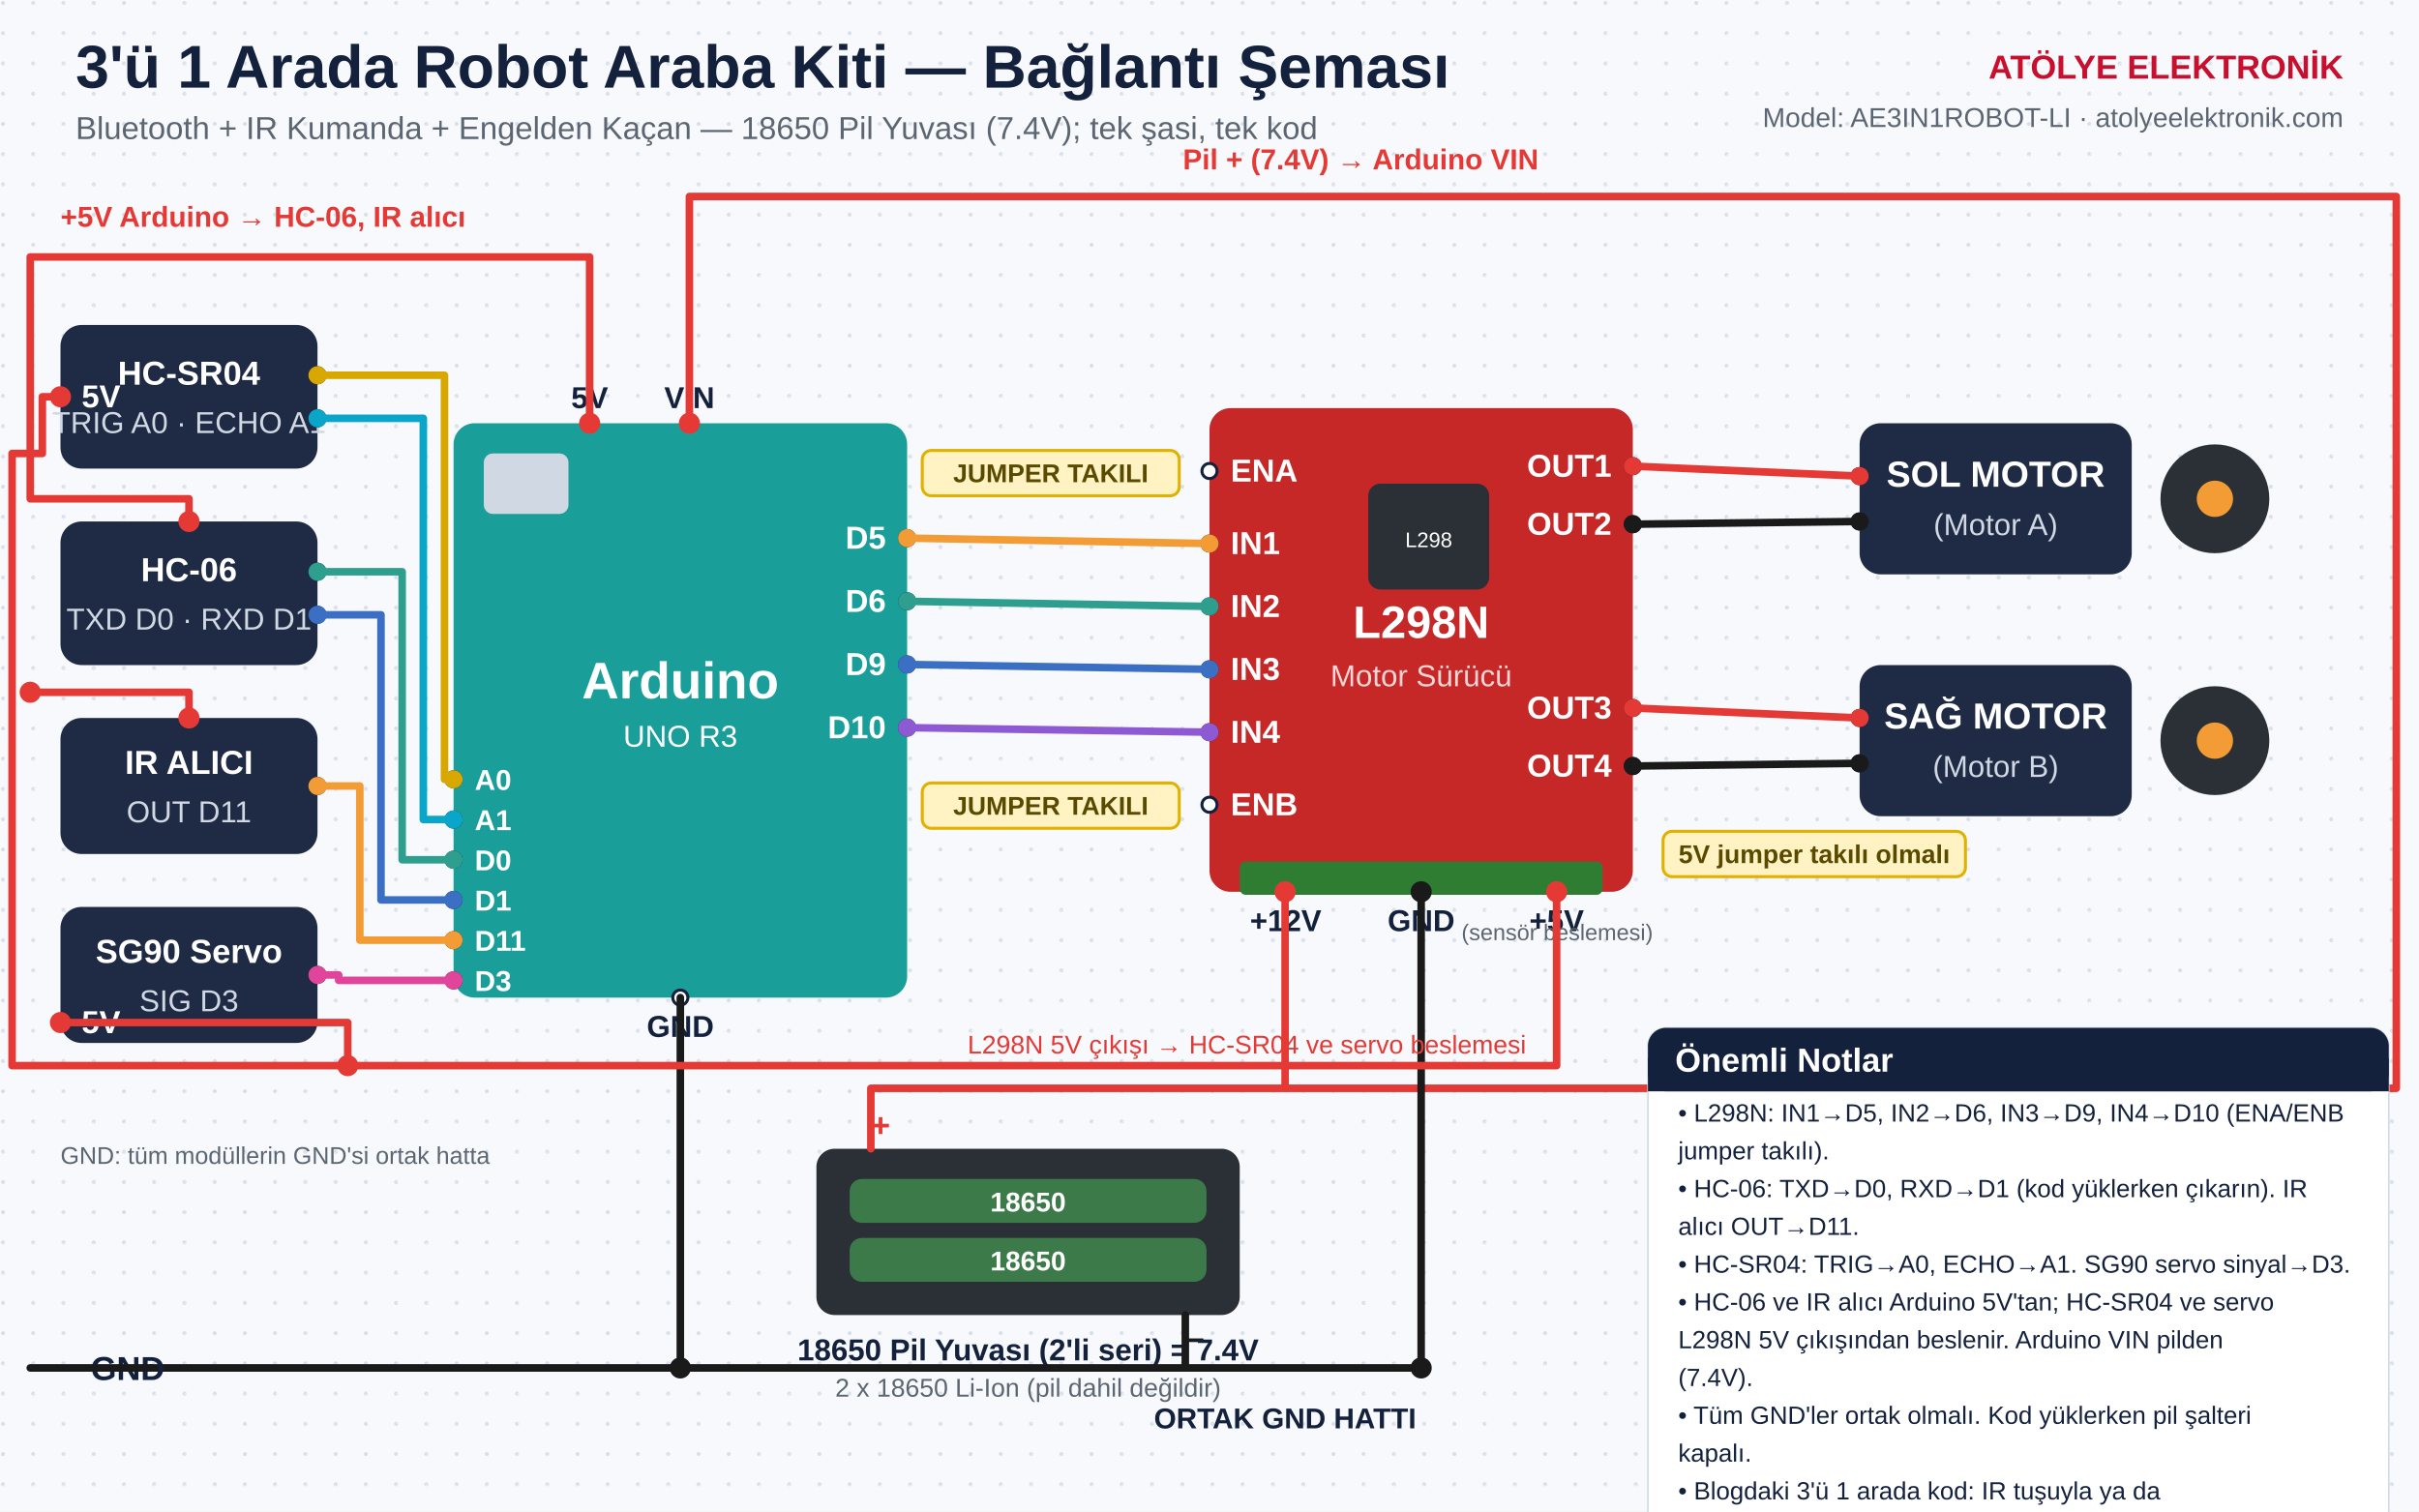
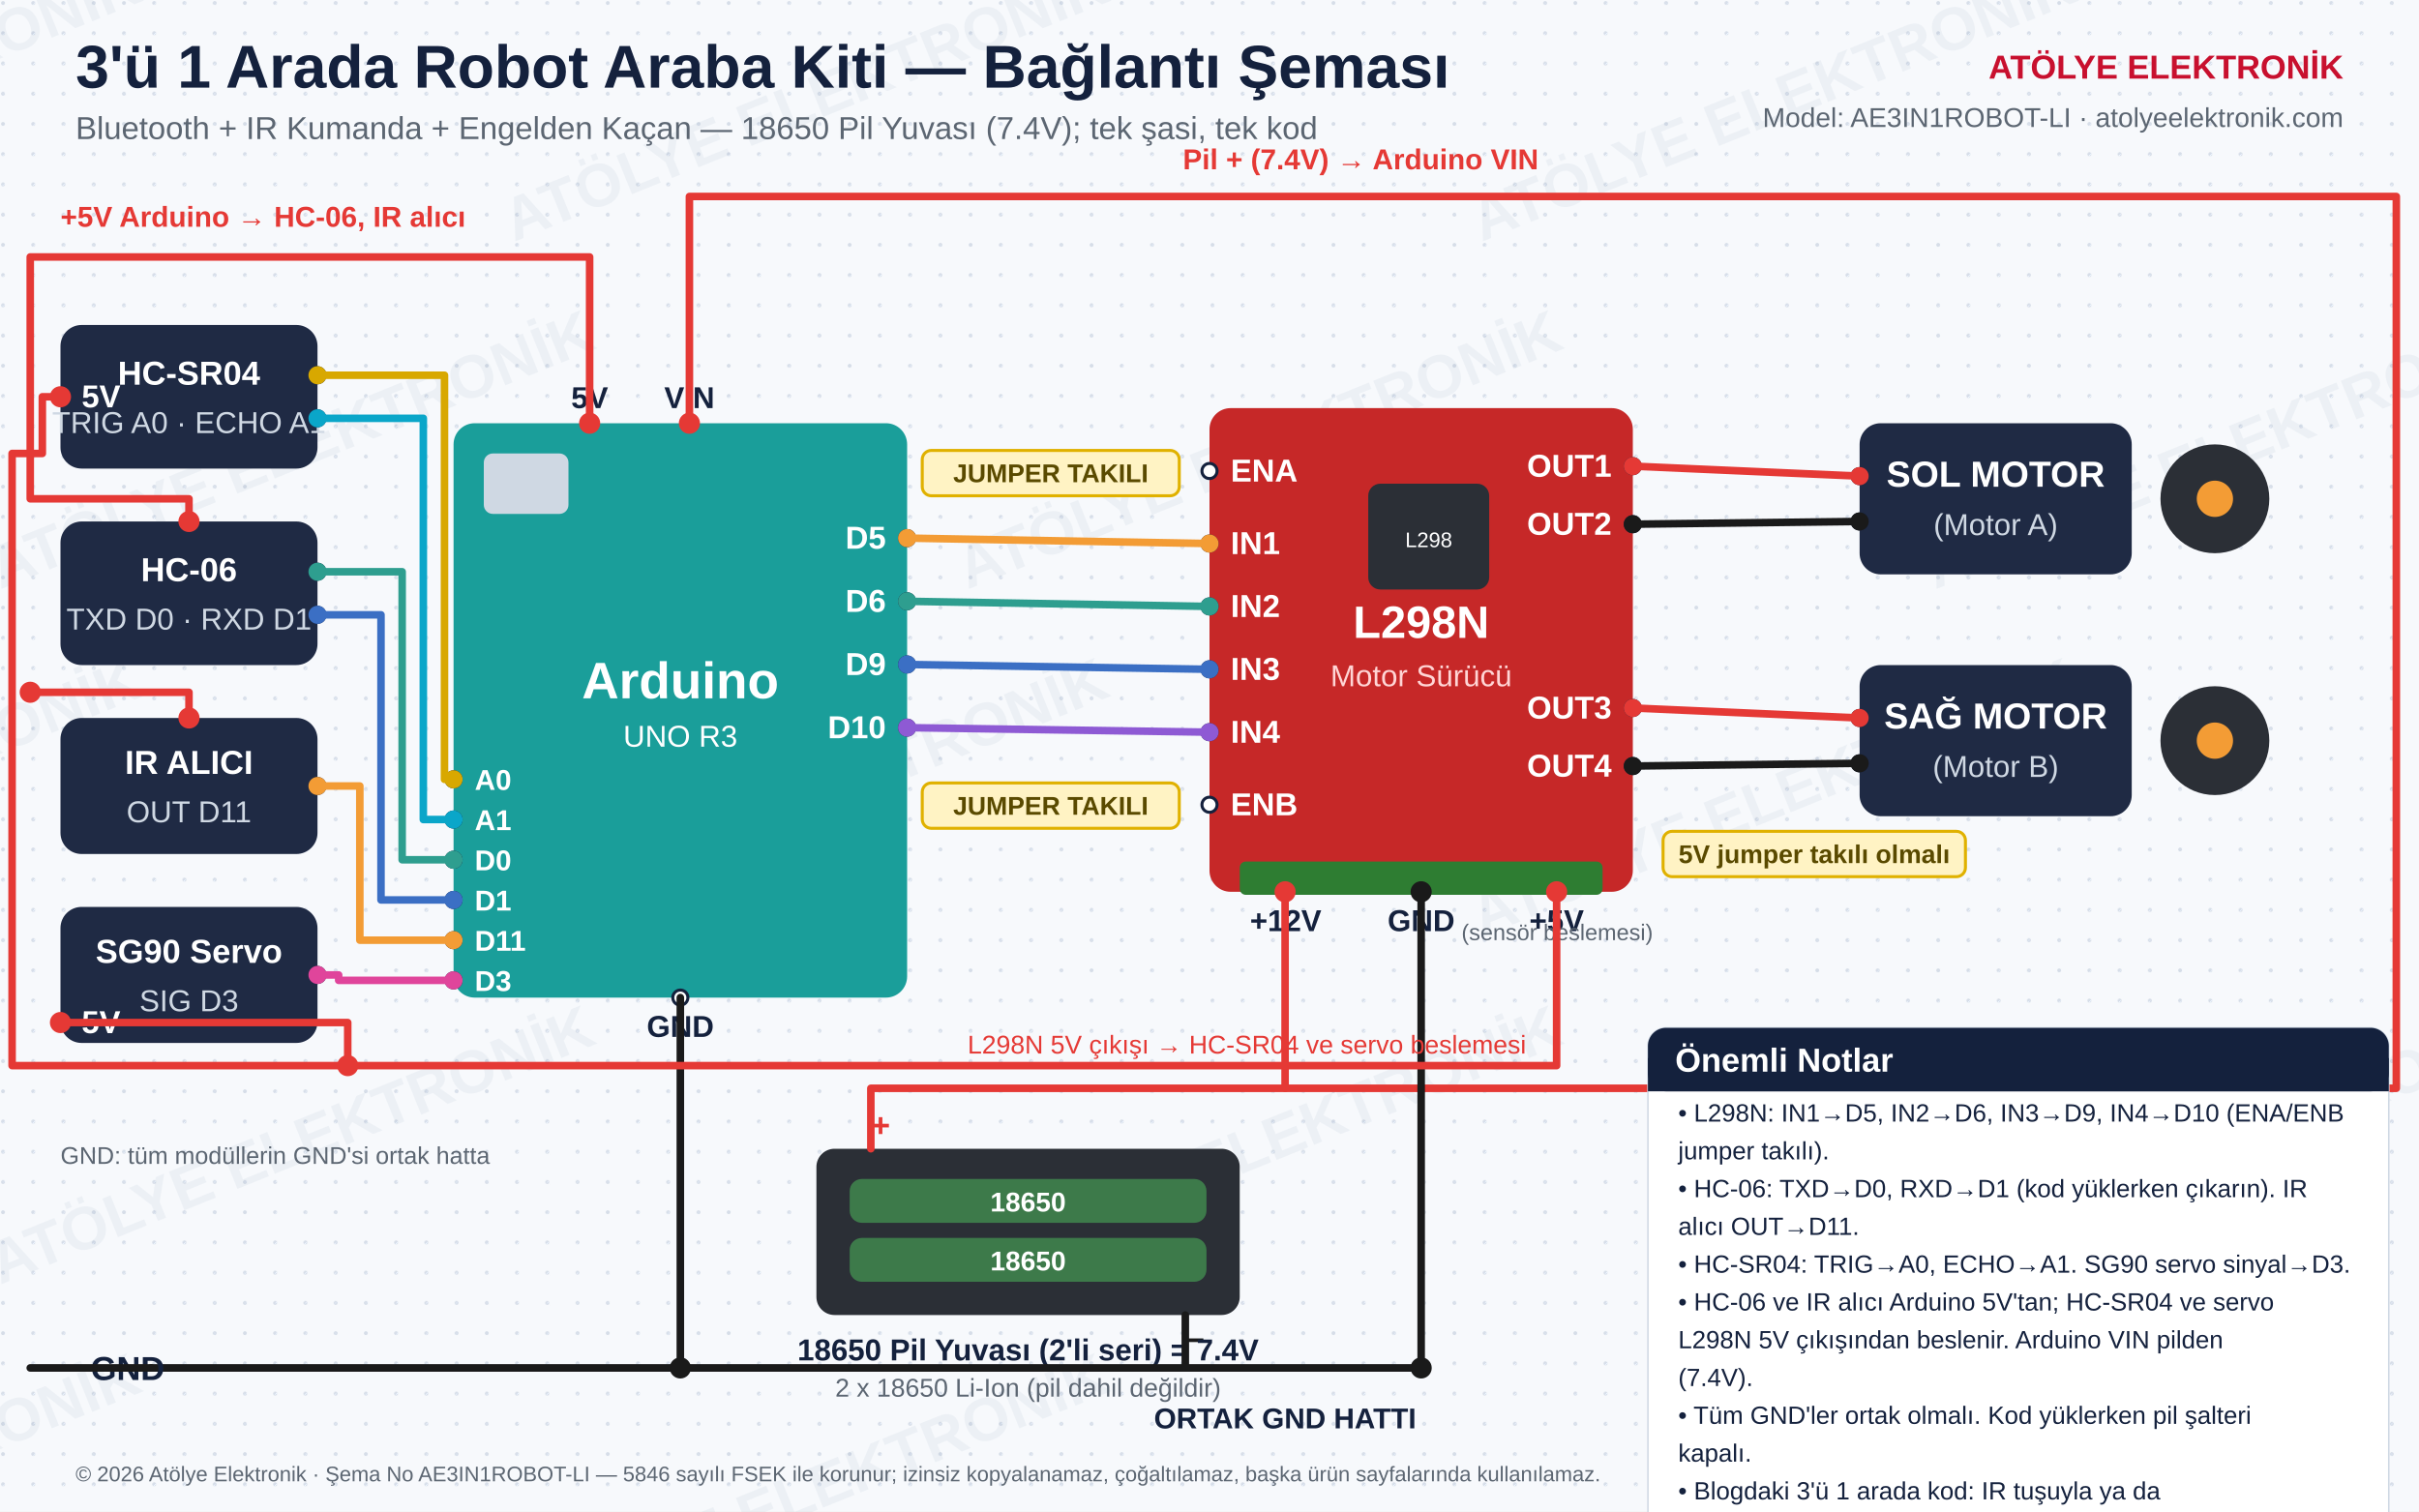
<svg xmlns="http://www.w3.org/2000/svg" width="1600" height="1000" viewBox="0 0 1600 1000" font-family="Segoe UI, Arial, sans-serif">
  <defs>
    <pattern id="dots" width="20" height="20" patternUnits="userSpaceOnUse">
      <circle cx="2" cy="2" r="1.3" fill="#d6dde8" />
    </pattern>
  </defs>
  <rect width="1600" height="1000" fill="#f7f9fc" />
  <rect width="1600" height="1000" fill="url(#dots)" />
+   <g opacity="0.045" font-weight="800" font-size="40" fill="#003360">
+     <text x="-300" y="160" transform="rotate(-22 -300 160)">ATÖLYE ELEKTRONİK</text>
+     <text x="340" y="160" transform="rotate(-22 340 160)">ATÖLYE ELEKTRONİK</text>
+     <text x="980" y="160" transform="rotate(-22 980 160)">ATÖLYE ELEKTRONİK</text>
+     <text x="1620" y="160" transform="rotate(-22 1620 160)">ATÖLYE ELEKTRONİK</text>
+     <text x="0" y="390" transform="rotate(-22 0 390)">ATÖLYE ELEKTRONİK</text>
+     <text x="640" y="390" transform="rotate(-22 640 390)">ATÖLYE ELEKTRONİK</text>
+     <text x="1280" y="390" transform="rotate(-22 1280 390)">ATÖLYE ELEKTRONİK</text>
+     <text x="-300" y="620" transform="rotate(-22 -300 620)">ATÖLYE ELEKTRONİK</text>
+     <text x="340" y="620" transform="rotate(-22 340 620)">ATÖLYE ELEKTRONİK</text>
+     <text x="980" y="620" transform="rotate(-22 980 620)">ATÖLYE ELEKTRONİK</text>
+     <text x="1620" y="620" transform="rotate(-22 1620 620)">ATÖLYE ELEKTRONİK</text>
+     <text x="0" y="850" transform="rotate(-22 0 850)">ATÖLYE ELEKTRONİK</text>
+     <text x="640" y="850" transform="rotate(-22 640 850)">ATÖLYE ELEKTRONİK</text>
+     <text x="1280" y="850" transform="rotate(-22 1280 850)">ATÖLYE ELEKTRONİK</text>
+     <text x="-300" y="1080" transform="rotate(-22 -300 1080)">ATÖLYE ELEKTRONİK</text>
+     <text x="340" y="1080" transform="rotate(-22 340 1080)">ATÖLYE ELEKTRONİK</text>
+     <text x="980" y="1080" transform="rotate(-22 980 1080)">ATÖLYE ELEKTRONİK</text>
+     <text x="1620" y="1080" transform="rotate(-22 1620 1080)">ATÖLYE ELEKTRONİK</text>
+   </g>
  <text x="50" y="58" font-size="40" font-weight="800" fill="#14213d">3'ü 1 Arada Robot Araba Kiti — Bağlantı Şeması</text>
  <text x="50" y="92" font-size="21" fill="#5c6672">Bluetooth + IR Kumanda + Engelden Kaçan — 18650 Pil Yuvası (7.4V); tek şasi, tek kod</text>
  <text x="1550" y="52" text-anchor="end" font-size="22" font-weight="800" fill="#c8102e">ATÖLYE ELEKTRONİK</text>
  <text x="1550" y="84" text-anchor="end" font-size="18" fill="#5c6672">Model: AE3IN1ROBOT-LI · atolyeelektronik.com</text>
  <rect x="300" y="280" width="300" height="380" rx="14" fill="#1a9e9a" />
  <text x="450.0" y="462.0" text-anchor="middle" font-size="34" font-weight="700" fill="#fff">Arduino</text>
  <text x="450.0" y="494.0" text-anchor="middle" font-size="20" fill="#ffffff">UNO R3</text>
  <text x="586" y="363.0" text-anchor="end" font-size="21" font-weight="700" fill="#fff">D5</text>
  <circle cx="600" cy="356.0" r="5" fill="#fff" stroke="#14213d" stroke-width="2" />
  <text x="586" y="404.8" text-anchor="end" font-size="21" font-weight="700" fill="#fff">D6</text>
  <circle cx="600" cy="397.8" r="5" fill="#fff" stroke="#14213d" stroke-width="2" />
  <text x="586" y="446.6" text-anchor="end" font-size="21" font-weight="700" fill="#fff">D9</text>
  <circle cx="600" cy="439.6" r="5" fill="#fff" stroke="#14213d" stroke-width="2" />
  <text x="586" y="488.4" text-anchor="end" font-size="21" font-weight="700" fill="#fff">D10</text>
  <circle cx="600" cy="481.4" r="5" fill="#fff" stroke="#14213d" stroke-width="2" />
  <text x="390.0" y="270" text-anchor="middle" font-size="20" font-weight="700" fill="#14213d">5V</text>
  <circle cx="390.0" cy="280" r="5" fill="#fff" stroke="#14213d" stroke-width="2" />
  <text x="456.0" y="270" text-anchor="middle" font-size="20" font-weight="700" fill="#14213d">VIN</text>
  <circle cx="456.0" cy="280" r="5" fill="#fff" stroke="#14213d" stroke-width="2" />
  <text x="450.0" y="686" text-anchor="middle" font-size="20" font-weight="700" fill="#14213d">GND</text>
  <circle cx="450.0" cy="660" r="5" fill="#fff" stroke="#14213d" stroke-width="2" />
  <rect x="320" y="300" width="56" height="40" rx="6" fill="#cfd8e3" />
  <rect x="800" y="270" width="280" height="320" rx="14" fill="#c62828" />
  <text x="940.0" y="422.0" text-anchor="middle" font-size="30" font-weight="700" fill="#fff">L298N</text>
  <text x="940.0" y="454.0" text-anchor="middle" font-size="20" fill="#ffd5d5">Motor Sürücü</text>
  <text x="814" y="318.6" font-size="21" font-weight="700" fill="#fff">ENA</text>
  <circle cx="800" cy="311.6" r="5" fill="#fff" stroke="#14213d" stroke-width="2" />
  <text x="814" y="366.6" font-size="21" font-weight="700" fill="#fff">IN1</text>
  <circle cx="800" cy="359.6" r="5" fill="#fff" stroke="#14213d" stroke-width="2" />
  <text x="814" y="408.2" font-size="21" font-weight="700" fill="#fff">IN2</text>
  <circle cx="800" cy="401.2" r="5" fill="#fff" stroke="#14213d" stroke-width="2" />
  <text x="814" y="449.8" font-size="21" font-weight="700" fill="#fff">IN3</text>
  <circle cx="800" cy="442.8" r="5" fill="#fff" stroke="#14213d" stroke-width="2" />
  <text x="814" y="491.4" font-size="21" font-weight="700" fill="#fff">IN4</text>
  <circle cx="800" cy="484.4" r="5" fill="#fff" stroke="#14213d" stroke-width="2" />
  <text x="814" y="539.4" font-size="21" font-weight="700" fill="#fff">ENB</text>
  <circle cx="800" cy="532.4" r="5" fill="#fff" stroke="#14213d" stroke-width="2" />
  <text x="1066" y="315.4" text-anchor="end" font-size="21" font-weight="700" fill="#fff">OUT1</text>
  <circle cx="1080" cy="308.4" r="5" fill="#fff" stroke="#14213d" stroke-width="2" />
  <text x="1066" y="353.8" text-anchor="end" font-size="21" font-weight="700" fill="#fff">OUT2</text>
  <circle cx="1080" cy="346.8" r="5" fill="#fff" stroke="#14213d" stroke-width="2" />
  <text x="1066" y="475.4" text-anchor="end" font-size="21" font-weight="700" fill="#fff">OUT3</text>
  <circle cx="1080" cy="468.4" r="5" fill="#fff" stroke="#14213d" stroke-width="2" />
  <text x="1066" y="513.8" text-anchor="end" font-size="21" font-weight="700" fill="#fff">OUT4</text>
  <circle cx="1080" cy="506.8" r="5" fill="#fff" stroke="#14213d" stroke-width="2" />
  <text x="850.4" y="616" text-anchor="middle" font-size="20" font-weight="700" fill="#14213d">+12V</text>
  <circle cx="850.4" cy="590" r="5" fill="#fff" stroke="#14213d" stroke-width="2" />
  <text x="940.0" y="616" text-anchor="middle" font-size="20" font-weight="700" fill="#14213d">GND</text>
  <circle cx="940.0" cy="590" r="5" fill="#fff" stroke="#14213d" stroke-width="2" />
  <text x="1029.6" y="616" text-anchor="middle" font-size="20" font-weight="700" fill="#14213d">+5V</text>
  <circle cx="1029.6" cy="590" r="5" fill="#fff" stroke="#14213d" stroke-width="2" />
  <rect x="905" y="320" width="80" height="70" rx="8" fill="#2b2f36" />
  <text x="945" y="362" text-anchor="middle" font-size="14" fill="#fff">L298</text>
  <rect x="820" y="570" width="240" height="22" rx="4" fill="#2e7d32" />
  <rect x="610" y="298" width="170" height="30" rx="6" fill="#fff3c4" stroke="#e0b100" stroke-width="2" />
  <text x="695.0" y="319" text-anchor="middle" font-size="17" font-weight="700" fill="#5a4a00">JUMPER TAKILI</text>
  <rect x="610" y="518" width="170" height="30" rx="6" fill="#fff3c4" stroke="#e0b100" stroke-width="2" />
  <text x="695.0" y="539" text-anchor="middle" font-size="17" font-weight="700" fill="#5a4a00">JUMPER TAKILI</text>
  <rect x="1100" y="550" width="200" height="30" rx="6" fill="#fff3c4" stroke="#e0b100" stroke-width="2" />
  <text x="1200.0" y="571" text-anchor="middle" font-size="17" font-weight="700" fill="#5a4a00">5V jumper takılı olmalı</text>
  <text x="1030" y="622" text-anchor="middle" font-size="15" font-weight="500" fill="#5c6672">(sensör beslemesi)</text>
  <rect x="1230" y="280" width="180" height="100" rx="14" fill="#1f2a44" />
  <text x="1320.0" y="322.0" text-anchor="middle" font-size="24" font-weight="700" fill="#fff">SOL MOTOR</text>
  <text x="1320.0" y="354.0" text-anchor="middle" font-size="20" fill="#cfd8e3">(Motor A)</text>
  <text x="1244" y="322.0" font-size="21" font-weight="700" fill="#fff" />
  <circle cx="1230" cy="315.0" r="5" fill="#fff" stroke="#14213d" stroke-width="2" />
  <text x="1244" y="352.0" font-size="21" font-weight="700" fill="#fff"> </text>
  <circle cx="1230" cy="345.0" r="5" fill="#fff" stroke="#14213d" stroke-width="2" />
  <circle cx="1465" cy="330" r="36" fill="#2b2f36" />
  <circle cx="1465" cy="330" r="12" fill="#f39c35" />
  <rect x="1230" y="440" width="180" height="100" rx="14" fill="#1f2a44" />
  <text x="1320.0" y="482.0" text-anchor="middle" font-size="24" font-weight="700" fill="#fff">SAĞ MOTOR</text>
  <text x="1320.0" y="514.0" text-anchor="middle" font-size="20" fill="#cfd8e3">(Motor B)</text>
  <text x="1244" y="482.0" font-size="21" font-weight="700" fill="#fff" />
  <circle cx="1230" cy="475.0" r="5" fill="#fff" stroke="#14213d" stroke-width="2" />
  <text x="1244" y="512.0" font-size="21" font-weight="700" fill="#fff"> </text>
  <circle cx="1230" cy="505.0" r="5" fill="#fff" stroke="#14213d" stroke-width="2" />
  <circle cx="1465" cy="490" r="36" fill="#2b2f36" />
  <circle cx="1465" cy="490" r="12" fill="#f39c35" />
  <rect x="540" y="760" width="280" height="110" rx="12" fill="#2b2f36" />
  <rect x="562" y="780.0" width="236" height="29.0" rx="8" fill="#3d7a4a" />
  <text x="680.0" y="801.5" text-anchor="middle" font-size="18" font-weight="700" fill="#fff">18650</text>
  <rect x="562" y="819.0" width="236" height="29.0" rx="8" fill="#3d7a4a" />
  <text x="680.0" y="840.5" text-anchor="middle" font-size="18" font-weight="700" fill="#fff">18650</text>
  <text x="576" y="752" font-size="22" font-weight="700" fill="#e53935">+</text>
  <text x="784" y="894" font-size="22" font-weight="700" fill="#1a1a1a">−</text>
  <text x="680.0" y="900" text-anchor="middle" font-size="20" font-weight="700" fill="#14213d">18650 Pil Yuvası (2'li seri) = 7.4V</text>
  <text x="680.0" y="924" text-anchor="middle" font-size="17" fill="#5c6672">2 x 18650 Li-Ion (pil dahil değildir)</text>
  <path d="M 600 356.0 L 800 359.6" fill="none" stroke="#f39c35" stroke-width="5" stroke-linejoin="round" stroke-linecap="round" />
  <circle cx="600" cy="356.0" r="6" fill="#f39c35" />
  <circle cx="800" cy="359.6" r="6" fill="#f39c35" />
  <path d="M 600 397.8 L 800 401.2" fill="none" stroke="#2e9e8f" stroke-width="5" stroke-linejoin="round" stroke-linecap="round" />
  <circle cx="600" cy="397.8" r="6" fill="#2e9e8f" />
  <circle cx="800" cy="401.2" r="6" fill="#2e9e8f" />
  <path d="M 600 439.6 L 800 442.8" fill="none" stroke="#3b6fc4" stroke-width="5" stroke-linejoin="round" stroke-linecap="round" />
  <circle cx="600" cy="439.6" r="6" fill="#3b6fc4" />
  <circle cx="800" cy="442.8" r="6" fill="#3b6fc4" />
  <path d="M 600 481.4 L 800 484.4" fill="none" stroke="#8e5ad4" stroke-width="5" stroke-linejoin="round" stroke-linecap="round" />
  <circle cx="600" cy="481.4" r="6" fill="#8e5ad4" />
  <circle cx="800" cy="484.4" r="6" fill="#8e5ad4" />
  <path d="M 1080 308.4 L 1230 315.0" fill="none" stroke="#e53935" stroke-width="5" stroke-linejoin="round" stroke-linecap="round" />
  <circle cx="1080" cy="308.4" r="6" fill="#e53935" />
  <circle cx="1230" cy="315.0" r="6" fill="#e53935" />
  <path d="M 1080 346.8 L 1230 345.0" fill="none" stroke="#1a1a1a" stroke-width="5" stroke-linejoin="round" stroke-linecap="round" />
  <circle cx="1080" cy="346.8" r="6" fill="#1a1a1a" />
  <circle cx="1230" cy="345.0" r="6" fill="#1a1a1a" />
  <path d="M 1080 468.4 L 1230 475.0" fill="none" stroke="#e53935" stroke-width="5" stroke-linejoin="round" stroke-linecap="round" />
  <circle cx="1080" cy="468.4" r="6" fill="#e53935" />
  <circle cx="1230" cy="475.0" r="6" fill="#e53935" />
  <path d="M 1080 506.8 L 1230 505.0" fill="none" stroke="#1a1a1a" stroke-width="5" stroke-linejoin="round" stroke-linecap="round" />
  <circle cx="1080" cy="506.8" r="6" fill="#1a1a1a" />
  <circle cx="1230" cy="505.0" r="6" fill="#1a1a1a" />
  <path d="M 576 760 L 576 720 L 850 720 L 850 590" fill="none" stroke="#e53935" stroke-width="5" stroke-linejoin="round" stroke-linecap="round" />
  <circle cx="850" cy="590" r="7" fill="#e53935" />
  <path d="M 850 720 L 1585 720 L 1585 130 L 456 130 L 456 280" fill="none" stroke="#e53935" stroke-width="5" stroke-linejoin="round" stroke-linecap="round" />
  <circle cx="456" cy="280" r="7" fill="#e53935" />
  <text x="900" y="112" text-anchor="middle" font-size="19" font-weight="700" fill="#e53935">Pil + (7.4V) → Arduino VIN</text>
  <path d="M 784 870 L 784 905 L 100 905" fill="none" stroke="#1a1a1a" stroke-width="5" stroke-linejoin="round" stroke-linecap="round" />
  <path d="M 784 905 L 940 905 L 940 590" fill="none" stroke="#1a1a1a" stroke-width="5" stroke-linejoin="round" stroke-linecap="round" />
  <circle cx="940" cy="590" r="7" fill="#1a1a1a" />
  <path d="M 450 660 L 450 905" fill="none" stroke="#1a1a1a" stroke-width="5" stroke-linejoin="round" stroke-linecap="round" />
  <circle cx="450" cy="905" r="7" fill="#1a1a1a" />
  <circle cx="940" cy="905" r="7" fill="#1a1a1a" />
  <text x="60" y="913" text-anchor="start" font-size="22" font-weight="700" fill="#14213d">GND</text>
  <text x="850" y="945" text-anchor="middle" font-size="19" font-weight="700" fill="#14213d">ORTAK GND HATTI</text>
  <rect x="40" y="215" width="170" height="95" rx="14" fill="#1f2a44" />
  <text x="125.0" y="254.5" text-anchor="middle" font-size="22" font-weight="700" fill="#fff">HC-SR04</text>
  <text x="125.0" y="286.5" text-anchor="middle" font-size="20" fill="#cfd8e3">TRIG A0 · ECHO A1</text>
  <text x="196" y="255.25" text-anchor="end" font-size="21" font-weight="700" fill="#fff" />
  <circle cx="210" cy="248.25" r="5" fill="#fff" stroke="#14213d" stroke-width="2" />
  <text x="196" y="283.75" text-anchor="end" font-size="21" font-weight="700" fill="#fff"> </text>
  <circle cx="210" cy="276.75" r="5" fill="#fff" stroke="#14213d" stroke-width="2" />
  <text x="54" y="269.5" font-size="21" font-weight="700" fill="#fff">5V</text>
  <circle cx="40" cy="262.5" r="5" fill="#fff" stroke="#14213d" stroke-width="2" />
  <rect x="40" y="345" width="170" height="95" rx="14" fill="#1f2a44" />
  <text x="125.0" y="384.5" text-anchor="middle" font-size="22" font-weight="700" fill="#fff">HC-06</text>
  <text x="125.0" y="416.5" text-anchor="middle" font-size="20" fill="#cfd8e3">TXD D0 · RXD D1</text>
  <text x="196" y="385.25" text-anchor="end" font-size="21" font-weight="700" fill="#fff" />
  <circle cx="210" cy="378.25" r="5" fill="#fff" stroke="#14213d" stroke-width="2" />
  <text x="196" y="413.75" text-anchor="end" font-size="21" font-weight="700" fill="#fff"> </text>
  <circle cx="210" cy="406.75" r="5" fill="#fff" stroke="#14213d" stroke-width="2" />
  <rect x="40" y="475" width="170" height="90" rx="14" fill="#1f2a44" />
  <text x="125.0" y="512.0" text-anchor="middle" font-size="22" font-weight="700" fill="#fff">IR ALICI</text>
  <text x="125.0" y="544.0" text-anchor="middle" font-size="20" fill="#cfd8e3">OUT D11</text>
  <text x="196" y="527.0" text-anchor="end" font-size="21" font-weight="700" fill="#fff" />
  <circle cx="210" cy="520.0" r="5" fill="#fff" stroke="#14213d" stroke-width="2" />
  <rect x="40" y="600" width="170" height="90" rx="14" fill="#1f2a44" />
  <text x="125.0" y="637.0" text-anchor="middle" font-size="22" font-weight="700" fill="#fff">SG90 Servo</text>
  <text x="125.0" y="669.0" text-anchor="middle" font-size="20" fill="#cfd8e3">SIG D3</text>
  <text x="196" y="652.0" text-anchor="end" font-size="21" font-weight="700" fill="#fff" />
  <circle cx="210" cy="645.0" r="5" fill="#fff" stroke="#14213d" stroke-width="2" />
  <text x="54" y="683.5" font-size="21" font-weight="700" fill="#fff">5V</text>
  <circle cx="40" cy="676.5" r="5" fill="#fff" stroke="#14213d" stroke-width="2" />
  <text x="314" y="522.6" font-size="19" font-weight="700" fill="#fff">A0</text>
  <circle cx="300" cy="515.6" r="5" fill="#fff" stroke="#14213d" stroke-width="2" />
  <text x="314" y="549.2" font-size="19" font-weight="700" fill="#fff">A1</text>
  <circle cx="300" cy="542.2" r="5" fill="#fff" stroke="#14213d" stroke-width="2" />
  <text x="314" y="575.8" font-size="19" font-weight="700" fill="#fff">D0</text>
  <circle cx="300" cy="568.8" r="5" fill="#fff" stroke="#14213d" stroke-width="2" />
  <text x="314" y="602.4" font-size="19" font-weight="700" fill="#fff">D1</text>
  <circle cx="300" cy="595.4" r="5" fill="#fff" stroke="#14213d" stroke-width="2" />
  <text x="314" y="629.0" font-size="19" font-weight="700" fill="#fff">D11</text>
  <circle cx="300" cy="622.0" r="5" fill="#fff" stroke="#14213d" stroke-width="2" />
  <text x="314" y="655.6" font-size="19" font-weight="700" fill="#fff">D3</text>
  <circle cx="300" cy="648.6" r="5" fill="#fff" stroke="#14213d" stroke-width="2" />
  <path d="M 210 248.25 L 294 248.25 L 294 515.6 L 300 515.6" fill="none" stroke="#d8a800" stroke-width="5" stroke-linejoin="round" stroke-linecap="round" />
  <circle cx="210" cy="248.25" r="6" fill="#d8a800" />
  <circle cx="300" cy="515.6" r="6" fill="#d8a800" />
  <path d="M 210 276.75 L 280 276.75 L 280 542.2 L 300 542.2" fill="none" stroke="#0aa6c9" stroke-width="5" stroke-linejoin="round" stroke-linecap="round" />
  <circle cx="210" cy="276.75" r="6" fill="#0aa6c9" />
  <circle cx="300" cy="542.2" r="6" fill="#0aa6c9" />
  <path d="M 210 378.25 L 266 378.25 L 266 568.8 L 300 568.8" fill="none" stroke="#2e9e8f" stroke-width="5" stroke-linejoin="round" stroke-linecap="round" />
  <circle cx="210" cy="378.25" r="6" fill="#2e9e8f" />
  <circle cx="300" cy="568.8" r="6" fill="#2e9e8f" />
  <path d="M 210 406.75 L 252 406.75 L 252 595.4 L 300 595.4" fill="none" stroke="#3b6fc4" stroke-width="5" stroke-linejoin="round" stroke-linecap="round" />
  <circle cx="210" cy="406.75" r="6" fill="#3b6fc4" />
  <circle cx="300" cy="595.4" r="6" fill="#3b6fc4" />
  <path d="M 210 520.0 L 238 520 L 238 622 L 300 622.0" fill="none" stroke="#f39c35" stroke-width="5" stroke-linejoin="round" stroke-linecap="round" />
  <circle cx="210" cy="520.0" r="6" fill="#f39c35" />
  <circle cx="300" cy="622.0" r="6" fill="#f39c35" />
  <path d="M 210 645.0 L 224 645 L 224 648.6 L 300 648.6" fill="none" stroke="#e0459b" stroke-width="5" stroke-linejoin="round" stroke-linecap="round" />
  <circle cx="210" cy="645.0" r="6" fill="#e0459b" />
  <circle cx="300" cy="648.6" r="6" fill="#e0459b" />
  <path d="M 125 345 L 125 330 L 20 330 L 20 170 L 390 170 L 390 280" fill="none" stroke="#e53935" stroke-width="5" stroke-linejoin="round" stroke-linecap="round" />
  <circle cx="390" cy="280" r="7" fill="#e53935" />
  <circle cx="125" cy="345" r="7" fill="#e53935" />
  <path d="M 125 475 L 125 458 L 20 458" fill="none" stroke="#e53935" stroke-width="5" stroke-linejoin="round" stroke-linecap="round" />
  <circle cx="125" cy="475" r="7" fill="#e53935" />
  <circle cx="20" cy="458" r="7" fill="#e53935" />
  <text x="40" y="150" text-anchor="start" font-size="19" font-weight="700" fill="#e53935">+5V Arduino → HC-06, IR alıcı</text>
  <path d="M 40 262.5 L 28 262.5 L 28 300 L 8 300 L 8 705 L 230 705 L 230 676.5 L 40 676.5" fill="none" stroke="#e53935" stroke-width="5" stroke-linejoin="round" stroke-linecap="round" />
  <circle cx="40" cy="262.5" r="7" fill="#e53935" />
  <circle cx="40" cy="676.5" r="7" fill="#e53935" />
  <path d="M 230 705 L 1029.6 705 L 1029.6 590" fill="none" stroke="#e53935" stroke-width="5" stroke-linejoin="round" stroke-linecap="round" />
  <circle cx="230" cy="705" r="7" fill="#e53935" />
  <circle cx="1029.6" cy="590" r="7" fill="#e53935" />
  <text x="640" y="697" text-anchor="start" font-size="17" font-weight="500" fill="#e53935">L298N 5V çıkışı → HC-SR04 ve servo beslemesi</text>
  <path d="M 20 905 L 100 905" fill="none" stroke="#1a1a1a" stroke-width="5" stroke-linejoin="round" stroke-linecap="round" />
  <text x="40" y="770" text-anchor="start" font-size="16" font-weight="500" fill="#5c6672">GND: tüm modüllerin GND'si ortak hatta</text>
  <rect x="1090" y="680" width="490" height="352" rx="12" fill="#fff" stroke="#cfd8e3" />
  <rect x="1090" y="680" width="490" height="42" rx="12" fill="#14213d" />
  <rect x="1090" y="700" width="490" height="22" fill="#14213d" />
  <text x="1108" y="709" font-size="22" font-weight="700" fill="#fff">Önemli Notlar</text>
  <text x="1110" y="742" font-size="16.5" fill="#14213d">• L298N: IN1→D5, IN2→D6, IN3→D9, IN4→D10 (ENA/ENB</text>
  <text x="1110" y="767" font-size="16.5" fill="#14213d">   jumper takılı).</text>
  <text x="1110" y="792" font-size="16.5" fill="#14213d">• HC-06: TXD→D0, RXD→D1 (kod yüklerken çıkarın). IR</text>
  <text x="1110" y="817" font-size="16.5" fill="#14213d">   alıcı OUT→D11.</text>
  <text x="1110" y="842" font-size="16.5" fill="#14213d">• HC-SR04: TRIG→A0, ECHO→A1. SG90 servo sinyal→D3.</text>
  <text x="1110" y="867" font-size="16.5" fill="#14213d">• HC-06 ve IR alıcı Arduino 5V'tan; HC-SR04 ve servo</text>
  <text x="1110" y="892" font-size="16.5" fill="#14213d">   L298N 5V çıkışından beslenir. Arduino VIN pilden</text>
  <text x="1110" y="917" font-size="16.5" fill="#14213d">   (7.4V).</text>
  <text x="1110" y="942" font-size="16.5" fill="#14213d">• Tüm GND'ler ortak olmalı. Kod yüklerken pil şalteri</text>
  <text x="1110" y="967" font-size="16.5" fill="#14213d">   kapalı.</text>
  <text x="1110" y="992" font-size="16.5" fill="#14213d">• Blogdaki 3'ü 1 arada kod: IR tuşuyla ya da</text>
  <text x="1110" y="1017" font-size="16.5" fill="#14213d">   telefondan 'A' ile otonom mod.</text>
+   <text x="50" y="980" font-size="14" fill="#5c6672">© 2026 Atölye Elektronik · Şema No AE3IN1ROBOT-LI — 5846 sayılı FSEK ile korunur; izinsiz kopyalanamaz, çoğaltılamaz, başka ürün sayfalarında kullanılamaz.</text>
</svg>
